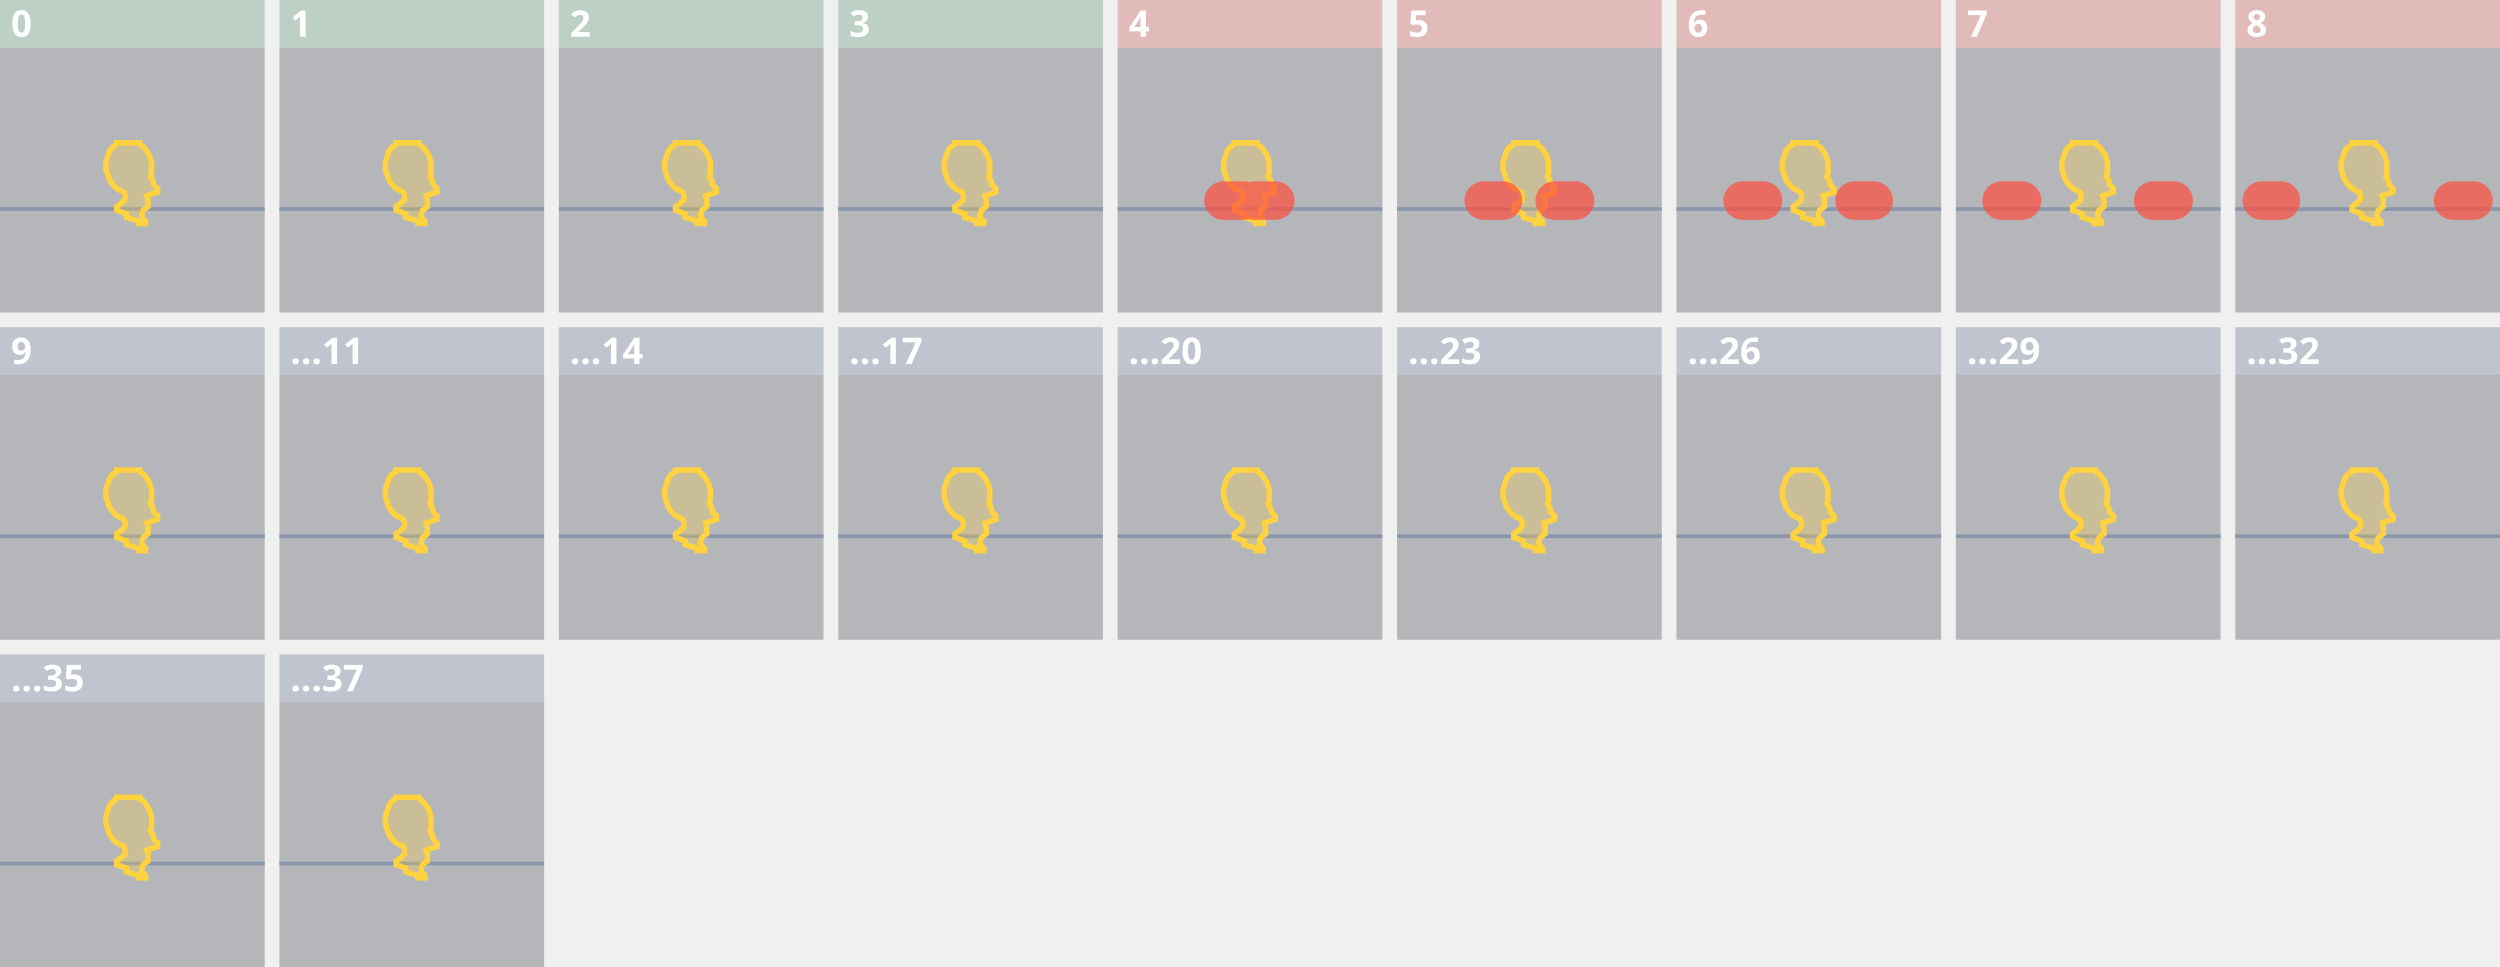
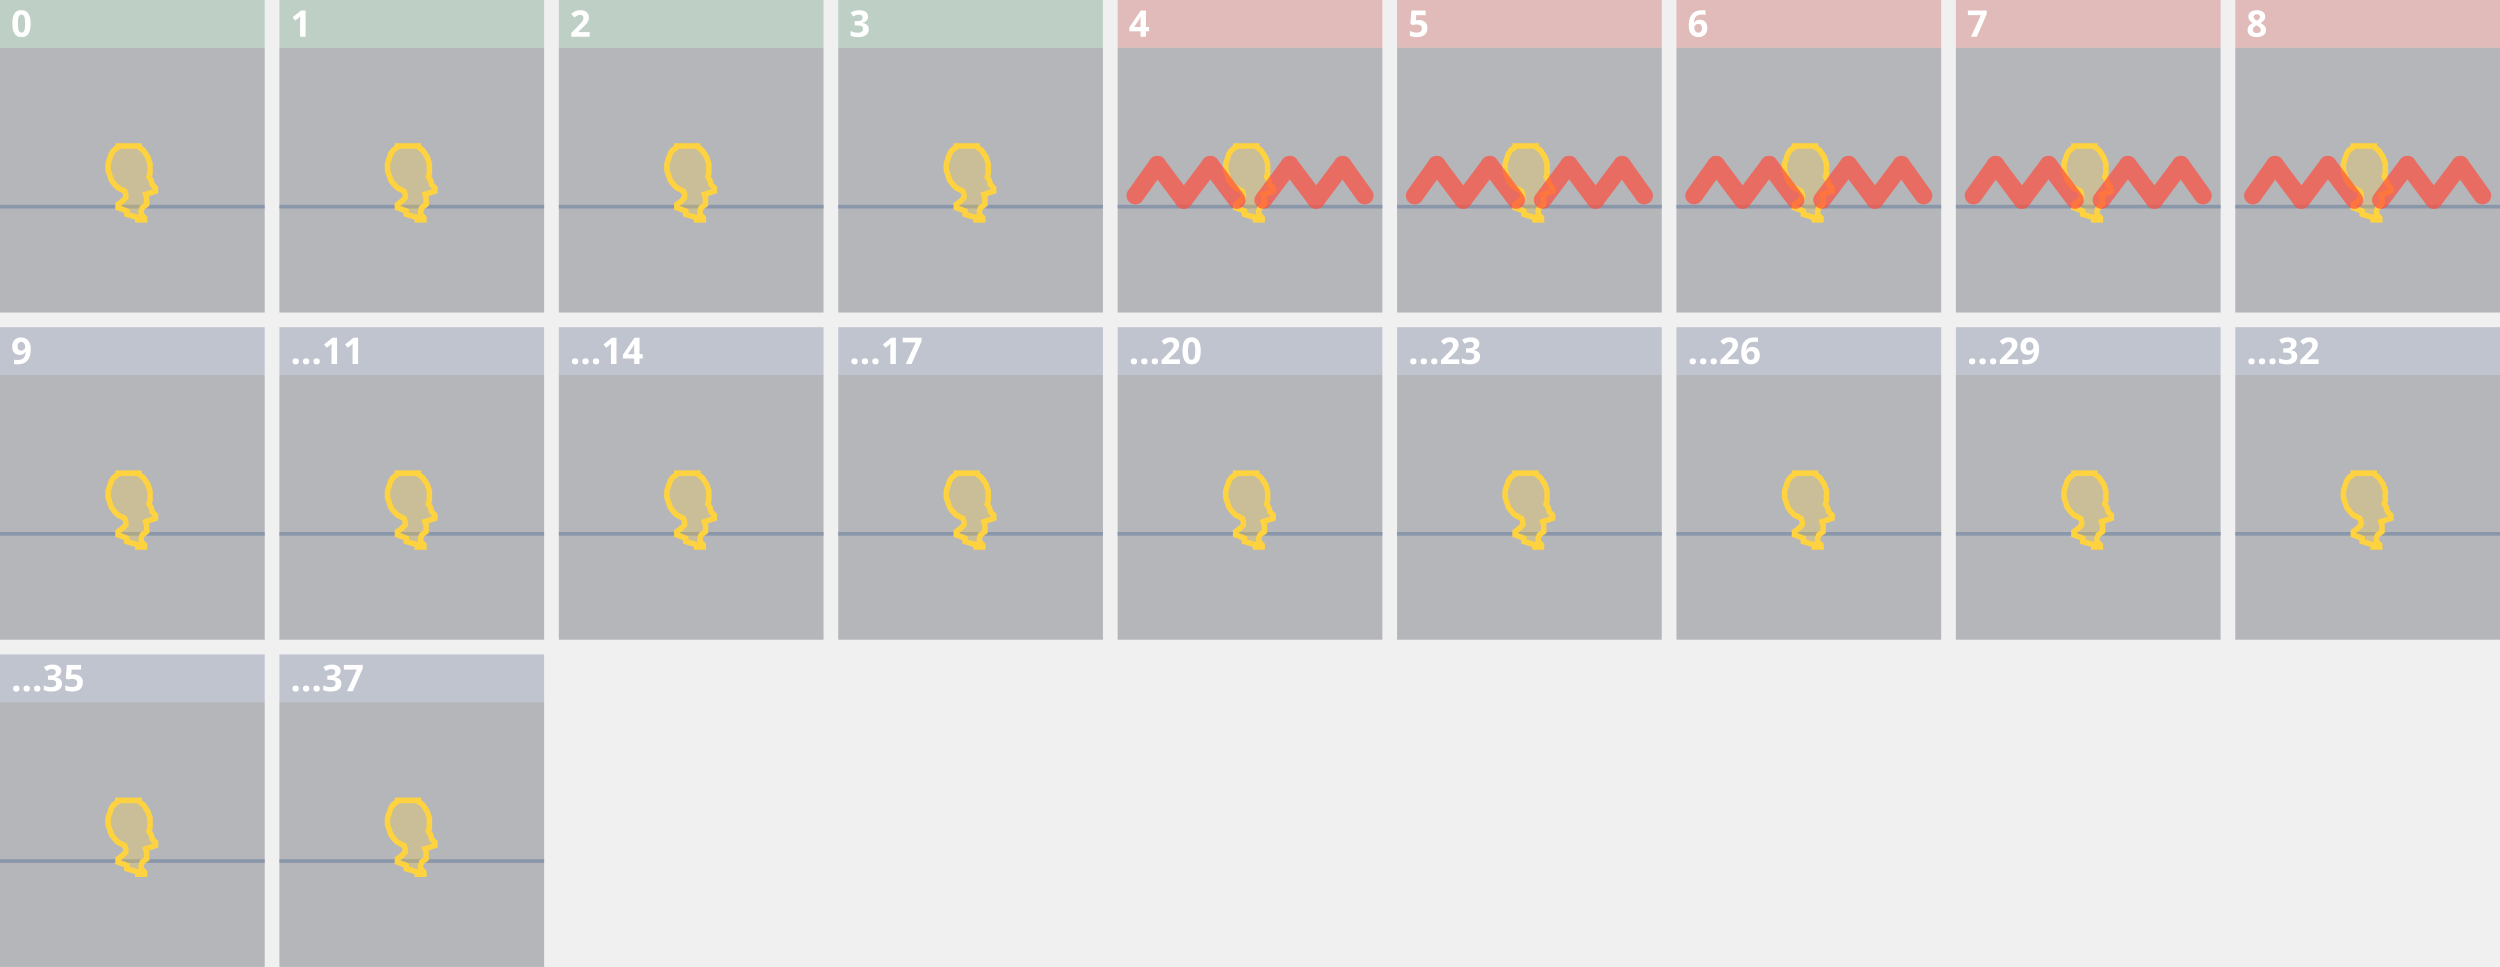
<svg xmlns="http://www.w3.org/2000/svg" viewBox="0 0 680 263" width="680" height="263">
-   <style>text{font:bold 10px sans-serif;fill:#ffffff}.k{fill:#1b2230}.g{stroke:#8a96aa;stroke-width:3.06}use{stroke-width:4.58;fill-opacity:.28}.u{stroke:#ffd23f;fill:#ffd23f}.v{stroke:#4ade80;fill:#4ade80;fill-opacity:.6}.a{stroke:#e879f9;fill:#e879f9}.o{stroke:#22d3ee;fill:#22d3ee;fill-opacity:.5}.H{color:#ff4d3d;fill:#ff4d3d;opacity:.7}.G{color:#3b9cff;fill:#3b9cff;opacity:.75}.S{color:#ffa630;fill:#ffa630;opacity:.75}.T{color:#ffa630;fill:none;stroke:#ffa630;stroke-width:6.11;stroke-dasharray:12.2}.P{color:#c49bff;fill:none;stroke:#c49bff;stroke-width:3.06;stroke-dasharray:9.2}</style>
+   <style>text{font:bold 10px sans-serif;fill:#ffffff}.k{fill:#1b2230}.g{stroke:#8a96aa;stroke-width:3.33}use{stroke-width:5.00;fill-opacity:.28}.u{stroke:#ffd23f;fill:#ffd23f}.v{stroke:#4ade80;fill:#4ade80;fill-opacity:.6}.a{stroke:#e879f9;fill:#e879f9}.o{stroke:#22d3ee;fill:#22d3ee;fill-opacity:.5}.H{color:#ff4d3d;fill:#ff4d3d;opacity:.7}.G{color:#3b9cff;fill:#3b9cff;opacity:.75}.S{color:#ffa630;fill:#ffa630;opacity:.75}.T{color:#ffa630;fill:none;stroke:#ffa630;stroke-width:6.67;stroke-dasharray:13.3}.P{color:#c49bff;fill:none;stroke:#c49bff;stroke-width:3.33;stroke-dasharray:10.0}</style>
  <defs>
    <path id="b0" d="M-13 -31L6 -31L6 -30L10 -27L12 -24L14 -21L15 -18L16 -15L16 -12L16 -9L16 -6L15 -3L17 0L18 4L21 7L21 10L12 13L13 16L13 19L13 22L9 25L8 28L8 31L11 34L11 36L5 36L5 34L-5 31L-5 28L-13 25L-13 22L-9 19L-6 16L-6 13L-7 10L-13 7L-16 4L-19 0L-20 -3L-21 -6L-22 -9L-22 -12L-22 -15L-21 -18L-20 -21L-19 -24L-17 -27L-13 -30Z" />
-     <rect id="K" x="-110" y="-110" width="220" height="220" class="k" />
+     <rect id="K" x="-120" y="-120" width="240" height="240" class="k" />
    <rect id="Ls" width="72" height="13" fill="#3f7d5a" />
    <rect id="La" width="72" height="13" fill="#b8332b" />
    <rect id="Le" width="72" height="13" fill="#46557a" />
  </defs>
  <use href="#Ls" x="0" y="0" />
  <text x="3" y="10">0</text>
-   <svg x="0" y="13" width="72" height="72" viewBox="-110 -110 220 220">
-     <use href="#K" />
-     <line x1="-110" y1="24" x2="110" y2="24" class="g" />
+   <svg x="0" y="13" width="72" height="72" viewBox="-120 -120 240 240">
+     <use href="#K" />
+     <line x1="-120" y1="24" x2="120" y2="24" class="g" />
    <use href="#b0" class="u" />
  </svg>
  <use href="#Ls" x="76" y="0" />
  <text x="79" y="10">1</text>
-   <svg x="76" y="13" width="72" height="72" viewBox="-110 -110 220 220">
-     <use href="#K" />
-     <line x1="-110" y1="24" x2="110" y2="24" class="g" />
+   <svg x="76" y="13" width="72" height="72" viewBox="-120 -120 240 240">
+     <use href="#K" />
+     <line x1="-120" y1="24" x2="120" y2="24" class="g" />
    <use href="#b0" class="u" />
  </svg>
  <use href="#Ls" x="152" y="0" />
  <text x="155" y="10">2</text>
-   <svg x="152" y="13" width="72" height="72" viewBox="-110 -110 220 220">
-     <use href="#K" />
-     <line x1="-110" y1="24" x2="110" y2="24" class="g" />
+   <svg x="152" y="13" width="72" height="72" viewBox="-120 -120 240 240">
+     <use href="#K" />
+     <line x1="-120" y1="24" x2="120" y2="24" class="g" />
    <use href="#b0" class="u" />
  </svg>
  <use href="#Ls" x="228" y="0" />
  <text x="231" y="10">3</text>
-   <svg x="228" y="13" width="72" height="72" viewBox="-110 -110 220 220">
-     <use href="#K" />
-     <line x1="-110" y1="24" x2="110" y2="24" class="g" />
+   <svg x="228" y="13" width="72" height="72" viewBox="-120 -120 240 240">
+     <use href="#K" />
+     <line x1="-120" y1="24" x2="120" y2="24" class="g" />
    <use href="#b0" class="u" />
  </svg>
  <use href="#La" x="304" y="0" />
  <text x="307" y="10">4</text>
-   <svg x="304" y="13" width="72" height="72" viewBox="-110 -110 220 220">
-     <use href="#K" />
-     <line x1="-110" y1="24" x2="110" y2="24" class="g" />
-     <use href="#b0" class="u" />
-     <g class="H">
-       <line x1="4" y1="17" x2="21" y2="17" stroke="currentColor" stroke-width="32" stroke-linecap="round" />
-       <line x1="-5" y1="17" x2="-22" y2="17" stroke="currentColor" stroke-width="32" stroke-linecap="round" />
+   <svg x="304" y="13" width="72" height="72" viewBox="-120 -120 240 240">
+     <use href="#K" />
+     <line x1="-120" y1="24" x2="120" y2="24" class="g" />
+     <use href="#b0" class="u" />
+     <g class="H">
+       <line x1="12" y1="18" x2="36" y2="-14" stroke="currentColor" stroke-width="16" stroke-linecap="round" />
+       <line x1="36" y1="-14" x2="60" y2="18" stroke="currentColor" stroke-width="16" stroke-linecap="round" />
+       <line x1="60" y1="18" x2="84" y2="-14" stroke="currentColor" stroke-width="16" stroke-linecap="round" />
+       <line x1="84" y1="-14" x2="104" y2="14" stroke="currentColor" stroke-width="16" stroke-linecap="round" />
+       <line x1="-12" y1="18" x2="-36" y2="-14" stroke="currentColor" stroke-width="16" stroke-linecap="round" />
+       <line x1="-36" y1="-14" x2="-60" y2="18" stroke="currentColor" stroke-width="16" stroke-linecap="round" />
+       <line x1="-60" y1="18" x2="-84" y2="-14" stroke="currentColor" stroke-width="16" stroke-linecap="round" />
+       <line x1="-84" y1="-14" x2="-104" y2="14" stroke="currentColor" stroke-width="16" stroke-linecap="round" />
    </g>
  </svg>
  <use href="#La" x="380" y="0" />
  <text x="383" y="10">5</text>
-   <svg x="380" y="13" width="72" height="72" viewBox="-110 -110 220 220">
-     <use href="#K" />
-     <line x1="-110" y1="24" x2="110" y2="24" class="g" />
-     <use href="#b0" class="u" />
-     <g class="H">
-       <line x1="21" y1="17" x2="38" y2="17" stroke="currentColor" stroke-width="32" stroke-linecap="round" />
-       <line x1="-22" y1="17" x2="-38" y2="17" stroke="currentColor" stroke-width="32" stroke-linecap="round" />
+   <svg x="380" y="13" width="72" height="72" viewBox="-120 -120 240 240">
+     <use href="#K" />
+     <line x1="-120" y1="24" x2="120" y2="24" class="g" />
+     <use href="#b0" class="u" />
+     <g class="H">
+       <line x1="12" y1="18" x2="36" y2="-14" stroke="currentColor" stroke-width="16" stroke-linecap="round" />
+       <line x1="36" y1="-14" x2="60" y2="18" stroke="currentColor" stroke-width="16" stroke-linecap="round" />
+       <line x1="60" y1="18" x2="84" y2="-14" stroke="currentColor" stroke-width="16" stroke-linecap="round" />
+       <line x1="84" y1="-14" x2="104" y2="14" stroke="currentColor" stroke-width="16" stroke-linecap="round" />
+       <line x1="-12" y1="18" x2="-36" y2="-14" stroke="currentColor" stroke-width="16" stroke-linecap="round" />
+       <line x1="-36" y1="-14" x2="-60" y2="18" stroke="currentColor" stroke-width="16" stroke-linecap="round" />
+       <line x1="-60" y1="18" x2="-84" y2="-14" stroke="currentColor" stroke-width="16" stroke-linecap="round" />
+       <line x1="-84" y1="-14" x2="-104" y2="14" stroke="currentColor" stroke-width="16" stroke-linecap="round" />
    </g>
  </svg>
  <use href="#La" x="456" y="0" />
  <text x="459" y="10">6</text>
-   <svg x="456" y="13" width="72" height="72" viewBox="-110 -110 220 220">
-     <use href="#K" />
-     <line x1="-110" y1="24" x2="110" y2="24" class="g" />
-     <use href="#b0" class="u" />
-     <g class="H">
-       <line x1="38" y1="17" x2="54" y2="17" stroke="currentColor" stroke-width="32" stroke-linecap="round" />
-       <line x1="-38" y1="17" x2="-55" y2="17" stroke="currentColor" stroke-width="32" stroke-linecap="round" />
+   <svg x="456" y="13" width="72" height="72" viewBox="-120 -120 240 240">
+     <use href="#K" />
+     <line x1="-120" y1="24" x2="120" y2="24" class="g" />
+     <use href="#b0" class="u" />
+     <g class="H">
+       <line x1="12" y1="18" x2="36" y2="-14" stroke="currentColor" stroke-width="16" stroke-linecap="round" />
+       <line x1="36" y1="-14" x2="60" y2="18" stroke="currentColor" stroke-width="16" stroke-linecap="round" />
+       <line x1="60" y1="18" x2="84" y2="-14" stroke="currentColor" stroke-width="16" stroke-linecap="round" />
+       <line x1="84" y1="-14" x2="104" y2="14" stroke="currentColor" stroke-width="16" stroke-linecap="round" />
+       <line x1="-12" y1="18" x2="-36" y2="-14" stroke="currentColor" stroke-width="16" stroke-linecap="round" />
+       <line x1="-36" y1="-14" x2="-60" y2="18" stroke="currentColor" stroke-width="16" stroke-linecap="round" />
+       <line x1="-60" y1="18" x2="-84" y2="-14" stroke="currentColor" stroke-width="16" stroke-linecap="round" />
+       <line x1="-84" y1="-14" x2="-104" y2="14" stroke="currentColor" stroke-width="16" stroke-linecap="round" />
    </g>
  </svg>
  <use href="#La" x="532" y="0" />
  <text x="535" y="10">7</text>
-   <svg x="532" y="13" width="72" height="72" viewBox="-110 -110 220 220">
-     <use href="#K" />
-     <line x1="-110" y1="24" x2="110" y2="24" class="g" />
-     <use href="#b0" class="u" />
-     <g class="H">
-       <line x1="54" y1="17" x2="71" y2="17" stroke="currentColor" stroke-width="32" stroke-linecap="round" />
-       <line x1="-55" y1="17" x2="-72" y2="17" stroke="currentColor" stroke-width="32" stroke-linecap="round" />
+   <svg x="532" y="13" width="72" height="72" viewBox="-120 -120 240 240">
+     <use href="#K" />
+     <line x1="-120" y1="24" x2="120" y2="24" class="g" />
+     <use href="#b0" class="u" />
+     <g class="H">
+       <line x1="12" y1="18" x2="36" y2="-14" stroke="currentColor" stroke-width="16" stroke-linecap="round" />
+       <line x1="36" y1="-14" x2="60" y2="18" stroke="currentColor" stroke-width="16" stroke-linecap="round" />
+       <line x1="60" y1="18" x2="84" y2="-14" stroke="currentColor" stroke-width="16" stroke-linecap="round" />
+       <line x1="84" y1="-14" x2="104" y2="14" stroke="currentColor" stroke-width="16" stroke-linecap="round" />
+       <line x1="-12" y1="18" x2="-36" y2="-14" stroke="currentColor" stroke-width="16" stroke-linecap="round" />
+       <line x1="-36" y1="-14" x2="-60" y2="18" stroke="currentColor" stroke-width="16" stroke-linecap="round" />
+       <line x1="-60" y1="18" x2="-84" y2="-14" stroke="currentColor" stroke-width="16" stroke-linecap="round" />
+       <line x1="-84" y1="-14" x2="-104" y2="14" stroke="currentColor" stroke-width="16" stroke-linecap="round" />
    </g>
  </svg>
  <use href="#La" x="608" y="0" />
  <text x="611" y="10">8</text>
-   <svg x="608" y="13" width="72" height="72" viewBox="-110 -110 220 220">
-     <use href="#K" />
-     <line x1="-110" y1="24" x2="110" y2="24" class="g" />
-     <use href="#b0" class="u" />
-     <g class="H">
-       <line x1="71" y1="17" x2="88" y2="17" stroke="currentColor" stroke-width="32" stroke-linecap="round" />
-       <line x1="-72" y1="17" x2="-88" y2="17" stroke="currentColor" stroke-width="32" stroke-linecap="round" />
+   <svg x="608" y="13" width="72" height="72" viewBox="-120 -120 240 240">
+     <use href="#K" />
+     <line x1="-120" y1="24" x2="120" y2="24" class="g" />
+     <use href="#b0" class="u" />
+     <g class="H">
+       <line x1="12" y1="18" x2="36" y2="-14" stroke="currentColor" stroke-width="16" stroke-linecap="round" />
+       <line x1="36" y1="-14" x2="60" y2="18" stroke="currentColor" stroke-width="16" stroke-linecap="round" />
+       <line x1="60" y1="18" x2="84" y2="-14" stroke="currentColor" stroke-width="16" stroke-linecap="round" />
+       <line x1="84" y1="-14" x2="104" y2="14" stroke="currentColor" stroke-width="16" stroke-linecap="round" />
+       <line x1="-12" y1="18" x2="-36" y2="-14" stroke="currentColor" stroke-width="16" stroke-linecap="round" />
+       <line x1="-36" y1="-14" x2="-60" y2="18" stroke="currentColor" stroke-width="16" stroke-linecap="round" />
+       <line x1="-60" y1="18" x2="-84" y2="-14" stroke="currentColor" stroke-width="16" stroke-linecap="round" />
+       <line x1="-84" y1="-14" x2="-104" y2="14" stroke="currentColor" stroke-width="16" stroke-linecap="round" />
    </g>
  </svg>
  <use href="#Le" x="0" y="89" />
  <text x="3" y="99">9</text>
-   <svg x="0" y="102" width="72" height="72" viewBox="-110 -110 220 220">
-     <use href="#K" />
-     <line x1="-110" y1="24" x2="110" y2="24" class="g" />
+   <svg x="0" y="102" width="72" height="72" viewBox="-120 -120 240 240">
+     <use href="#K" />
+     <line x1="-120" y1="24" x2="120" y2="24" class="g" />
    <use href="#b0" class="u" />
  </svg>
  <use href="#Le" x="76" y="89" />
  <text x="79" y="99">…11</text>
-   <svg x="76" y="102" width="72" height="72" viewBox="-110 -110 220 220">
-     <use href="#K" />
-     <line x1="-110" y1="24" x2="110" y2="24" class="g" />
+   <svg x="76" y="102" width="72" height="72" viewBox="-120 -120 240 240">
+     <use href="#K" />
+     <line x1="-120" y1="24" x2="120" y2="24" class="g" />
    <use href="#b0" class="u" />
  </svg>
  <use href="#Le" x="152" y="89" />
  <text x="155" y="99">…14</text>
-   <svg x="152" y="102" width="72" height="72" viewBox="-110 -110 220 220">
-     <use href="#K" />
-     <line x1="-110" y1="24" x2="110" y2="24" class="g" />
+   <svg x="152" y="102" width="72" height="72" viewBox="-120 -120 240 240">
+     <use href="#K" />
+     <line x1="-120" y1="24" x2="120" y2="24" class="g" />
    <use href="#b0" class="u" />
  </svg>
  <use href="#Le" x="228" y="89" />
  <text x="231" y="99">…17</text>
-   <svg x="228" y="102" width="72" height="72" viewBox="-110 -110 220 220">
-     <use href="#K" />
-     <line x1="-110" y1="24" x2="110" y2="24" class="g" />
+   <svg x="228" y="102" width="72" height="72" viewBox="-120 -120 240 240">
+     <use href="#K" />
+     <line x1="-120" y1="24" x2="120" y2="24" class="g" />
    <use href="#b0" class="u" />
  </svg>
  <use href="#Le" x="304" y="89" />
  <text x="307" y="99">…20</text>
-   <svg x="304" y="102" width="72" height="72" viewBox="-110 -110 220 220">
-     <use href="#K" />
-     <line x1="-110" y1="24" x2="110" y2="24" class="g" />
+   <svg x="304" y="102" width="72" height="72" viewBox="-120 -120 240 240">
+     <use href="#K" />
+     <line x1="-120" y1="24" x2="120" y2="24" class="g" />
    <use href="#b0" class="u" />
  </svg>
  <use href="#Le" x="380" y="89" />
  <text x="383" y="99">…23</text>
-   <svg x="380" y="102" width="72" height="72" viewBox="-110 -110 220 220">
-     <use href="#K" />
-     <line x1="-110" y1="24" x2="110" y2="24" class="g" />
+   <svg x="380" y="102" width="72" height="72" viewBox="-120 -120 240 240">
+     <use href="#K" />
+     <line x1="-120" y1="24" x2="120" y2="24" class="g" />
    <use href="#b0" class="u" />
  </svg>
  <use href="#Le" x="456" y="89" />
  <text x="459" y="99">…26</text>
-   <svg x="456" y="102" width="72" height="72" viewBox="-110 -110 220 220">
-     <use href="#K" />
-     <line x1="-110" y1="24" x2="110" y2="24" class="g" />
+   <svg x="456" y="102" width="72" height="72" viewBox="-120 -120 240 240">
+     <use href="#K" />
+     <line x1="-120" y1="24" x2="120" y2="24" class="g" />
    <use href="#b0" class="u" />
  </svg>
  <use href="#Le" x="532" y="89" />
  <text x="535" y="99">…29</text>
-   <svg x="532" y="102" width="72" height="72" viewBox="-110 -110 220 220">
-     <use href="#K" />
-     <line x1="-110" y1="24" x2="110" y2="24" class="g" />
+   <svg x="532" y="102" width="72" height="72" viewBox="-120 -120 240 240">
+     <use href="#K" />
+     <line x1="-120" y1="24" x2="120" y2="24" class="g" />
    <use href="#b0" class="u" />
  </svg>
  <use href="#Le" x="608" y="89" />
  <text x="611" y="99">…32</text>
-   <svg x="608" y="102" width="72" height="72" viewBox="-110 -110 220 220">
-     <use href="#K" />
-     <line x1="-110" y1="24" x2="110" y2="24" class="g" />
+   <svg x="608" y="102" width="72" height="72" viewBox="-120 -120 240 240">
+     <use href="#K" />
+     <line x1="-120" y1="24" x2="120" y2="24" class="g" />
    <use href="#b0" class="u" />
  </svg>
  <use href="#Le" x="0" y="178" />
  <text x="3" y="188">…35</text>
-   <svg x="0" y="191" width="72" height="72" viewBox="-110 -110 220 220">
-     <use href="#K" />
-     <line x1="-110" y1="24" x2="110" y2="24" class="g" />
+   <svg x="0" y="191" width="72" height="72" viewBox="-120 -120 240 240">
+     <use href="#K" />
+     <line x1="-120" y1="24" x2="120" y2="24" class="g" />
    <use href="#b0" class="u" />
  </svg>
  <use href="#Le" x="76" y="178" />
  <text x="79" y="188">…37</text>
-   <svg x="76" y="191" width="72" height="72" viewBox="-110 -110 220 220">
-     <use href="#K" />
-     <line x1="-110" y1="24" x2="110" y2="24" class="g" />
+   <svg x="76" y="191" width="72" height="72" viewBox="-120 -120 240 240">
+     <use href="#K" />
+     <line x1="-120" y1="24" x2="120" y2="24" class="g" />
    <use href="#b0" class="u" />
  </svg>
</svg>
